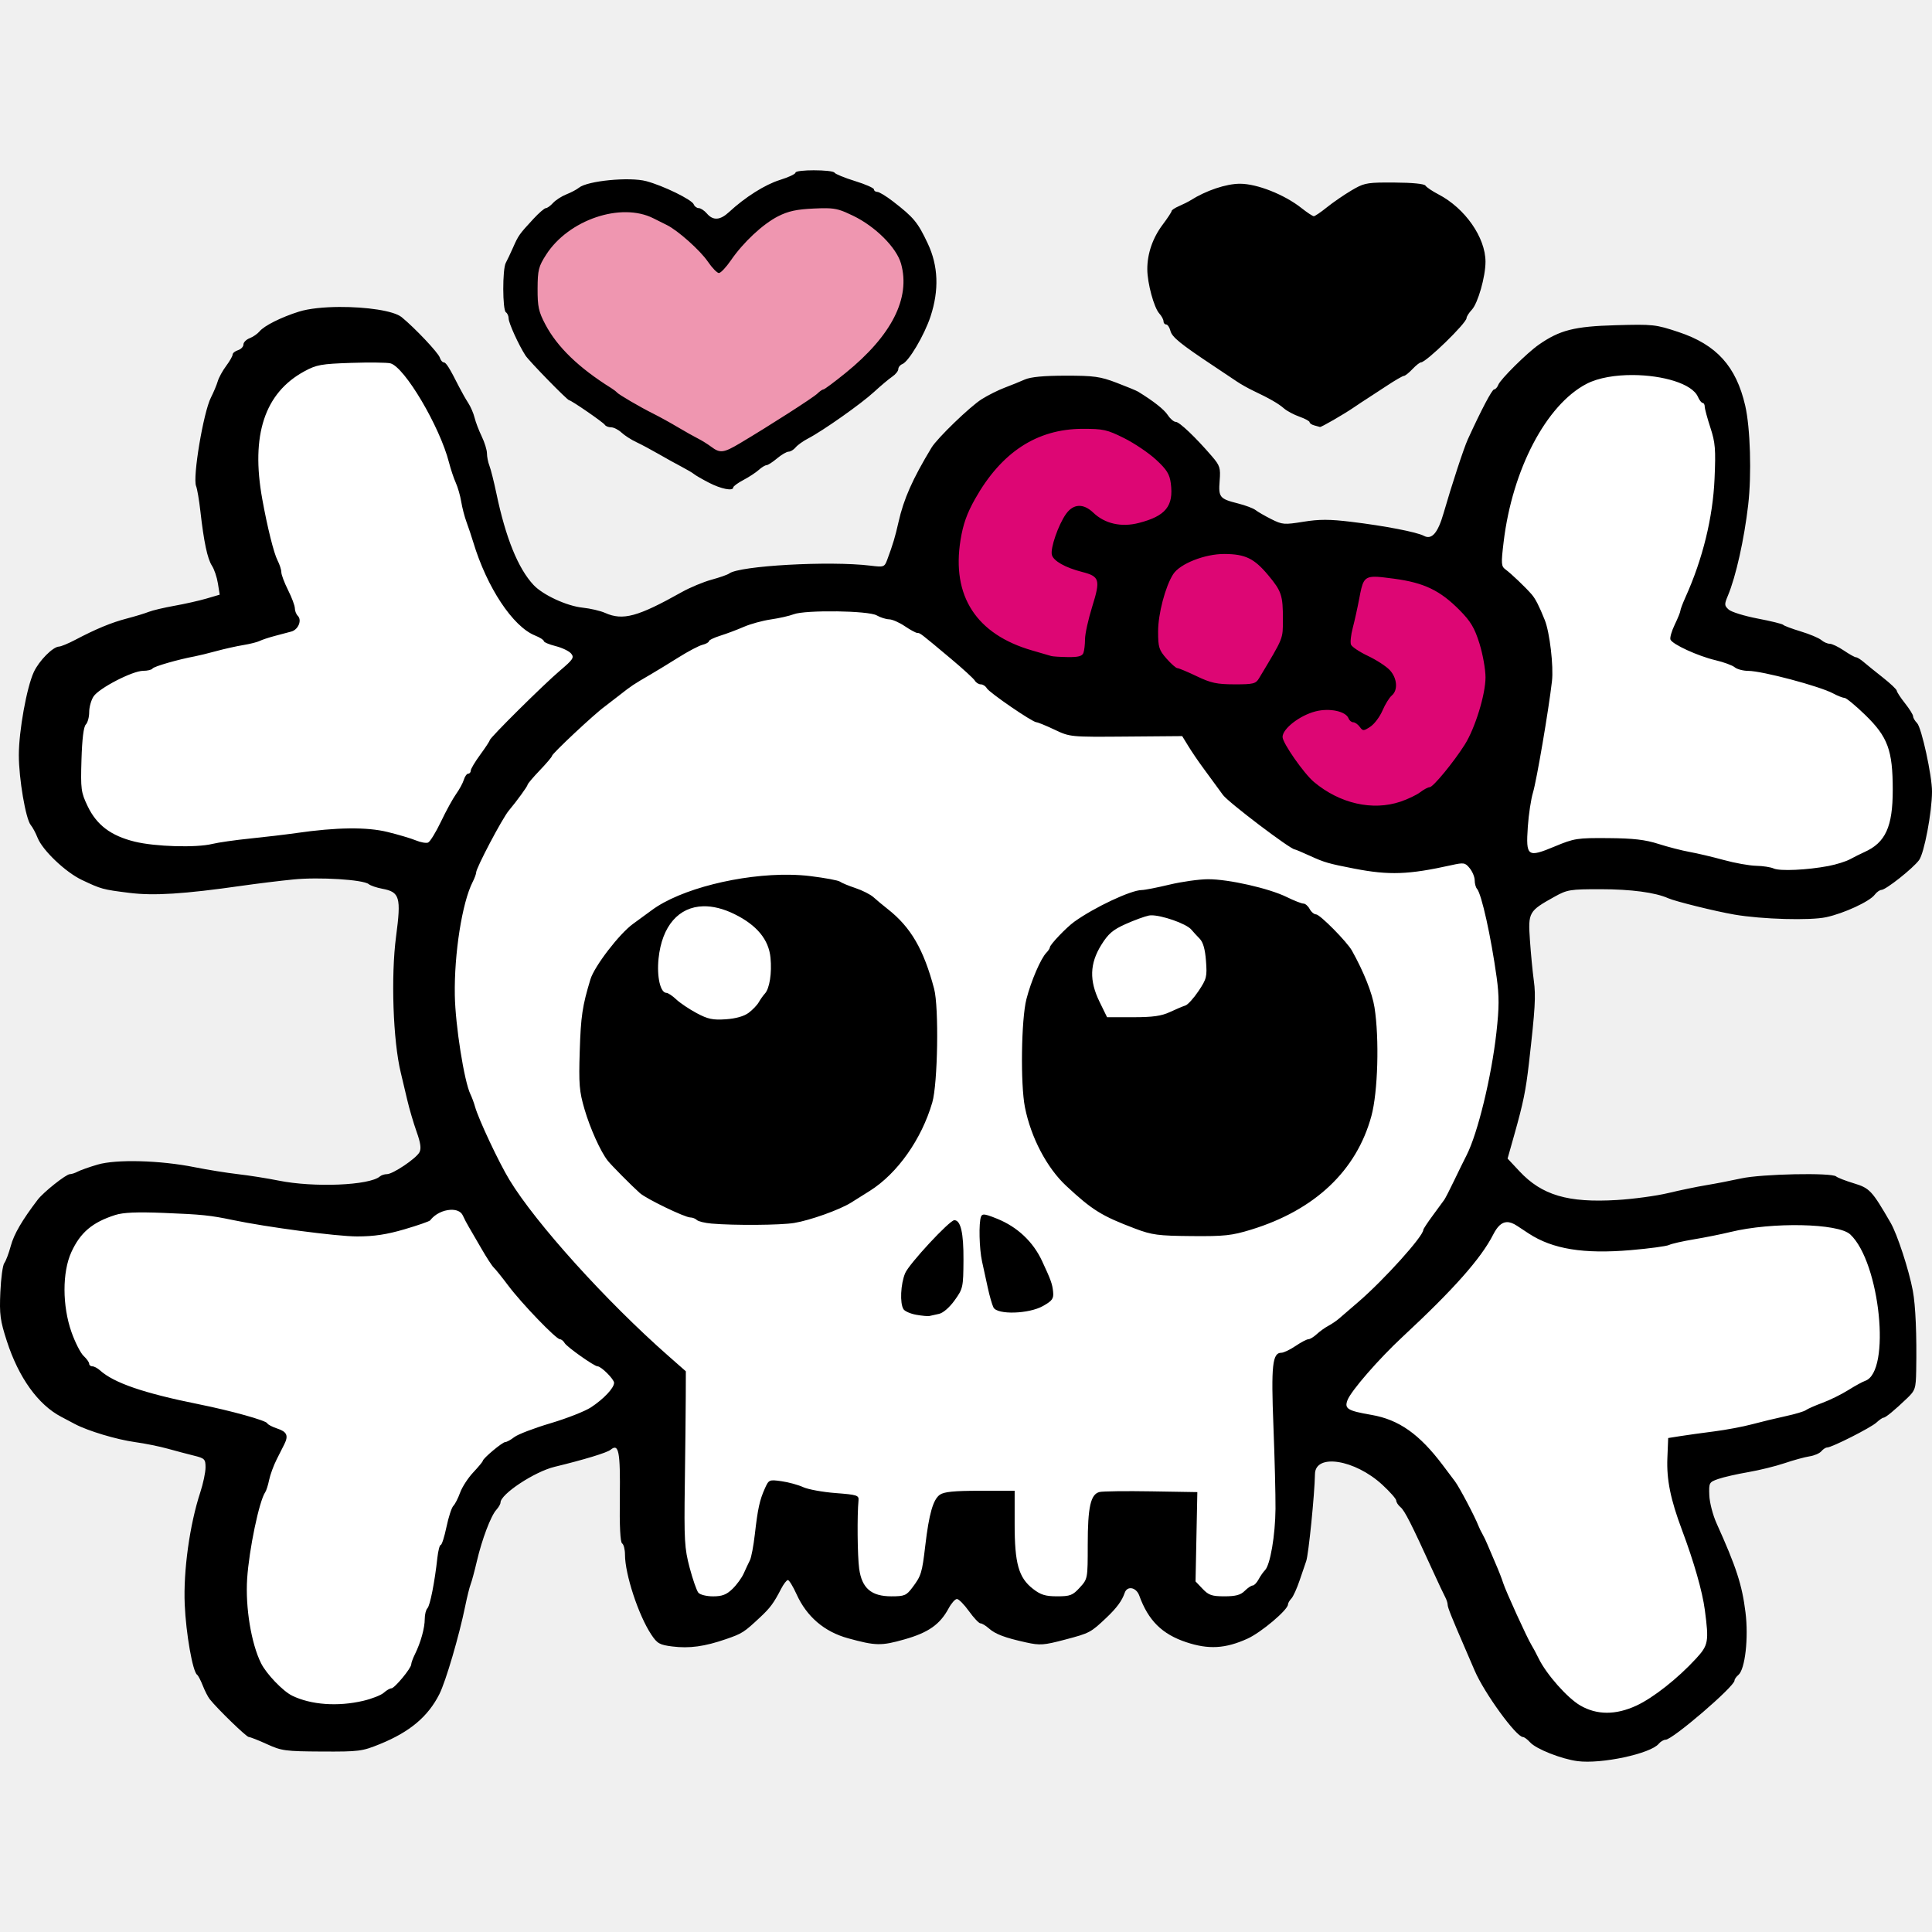
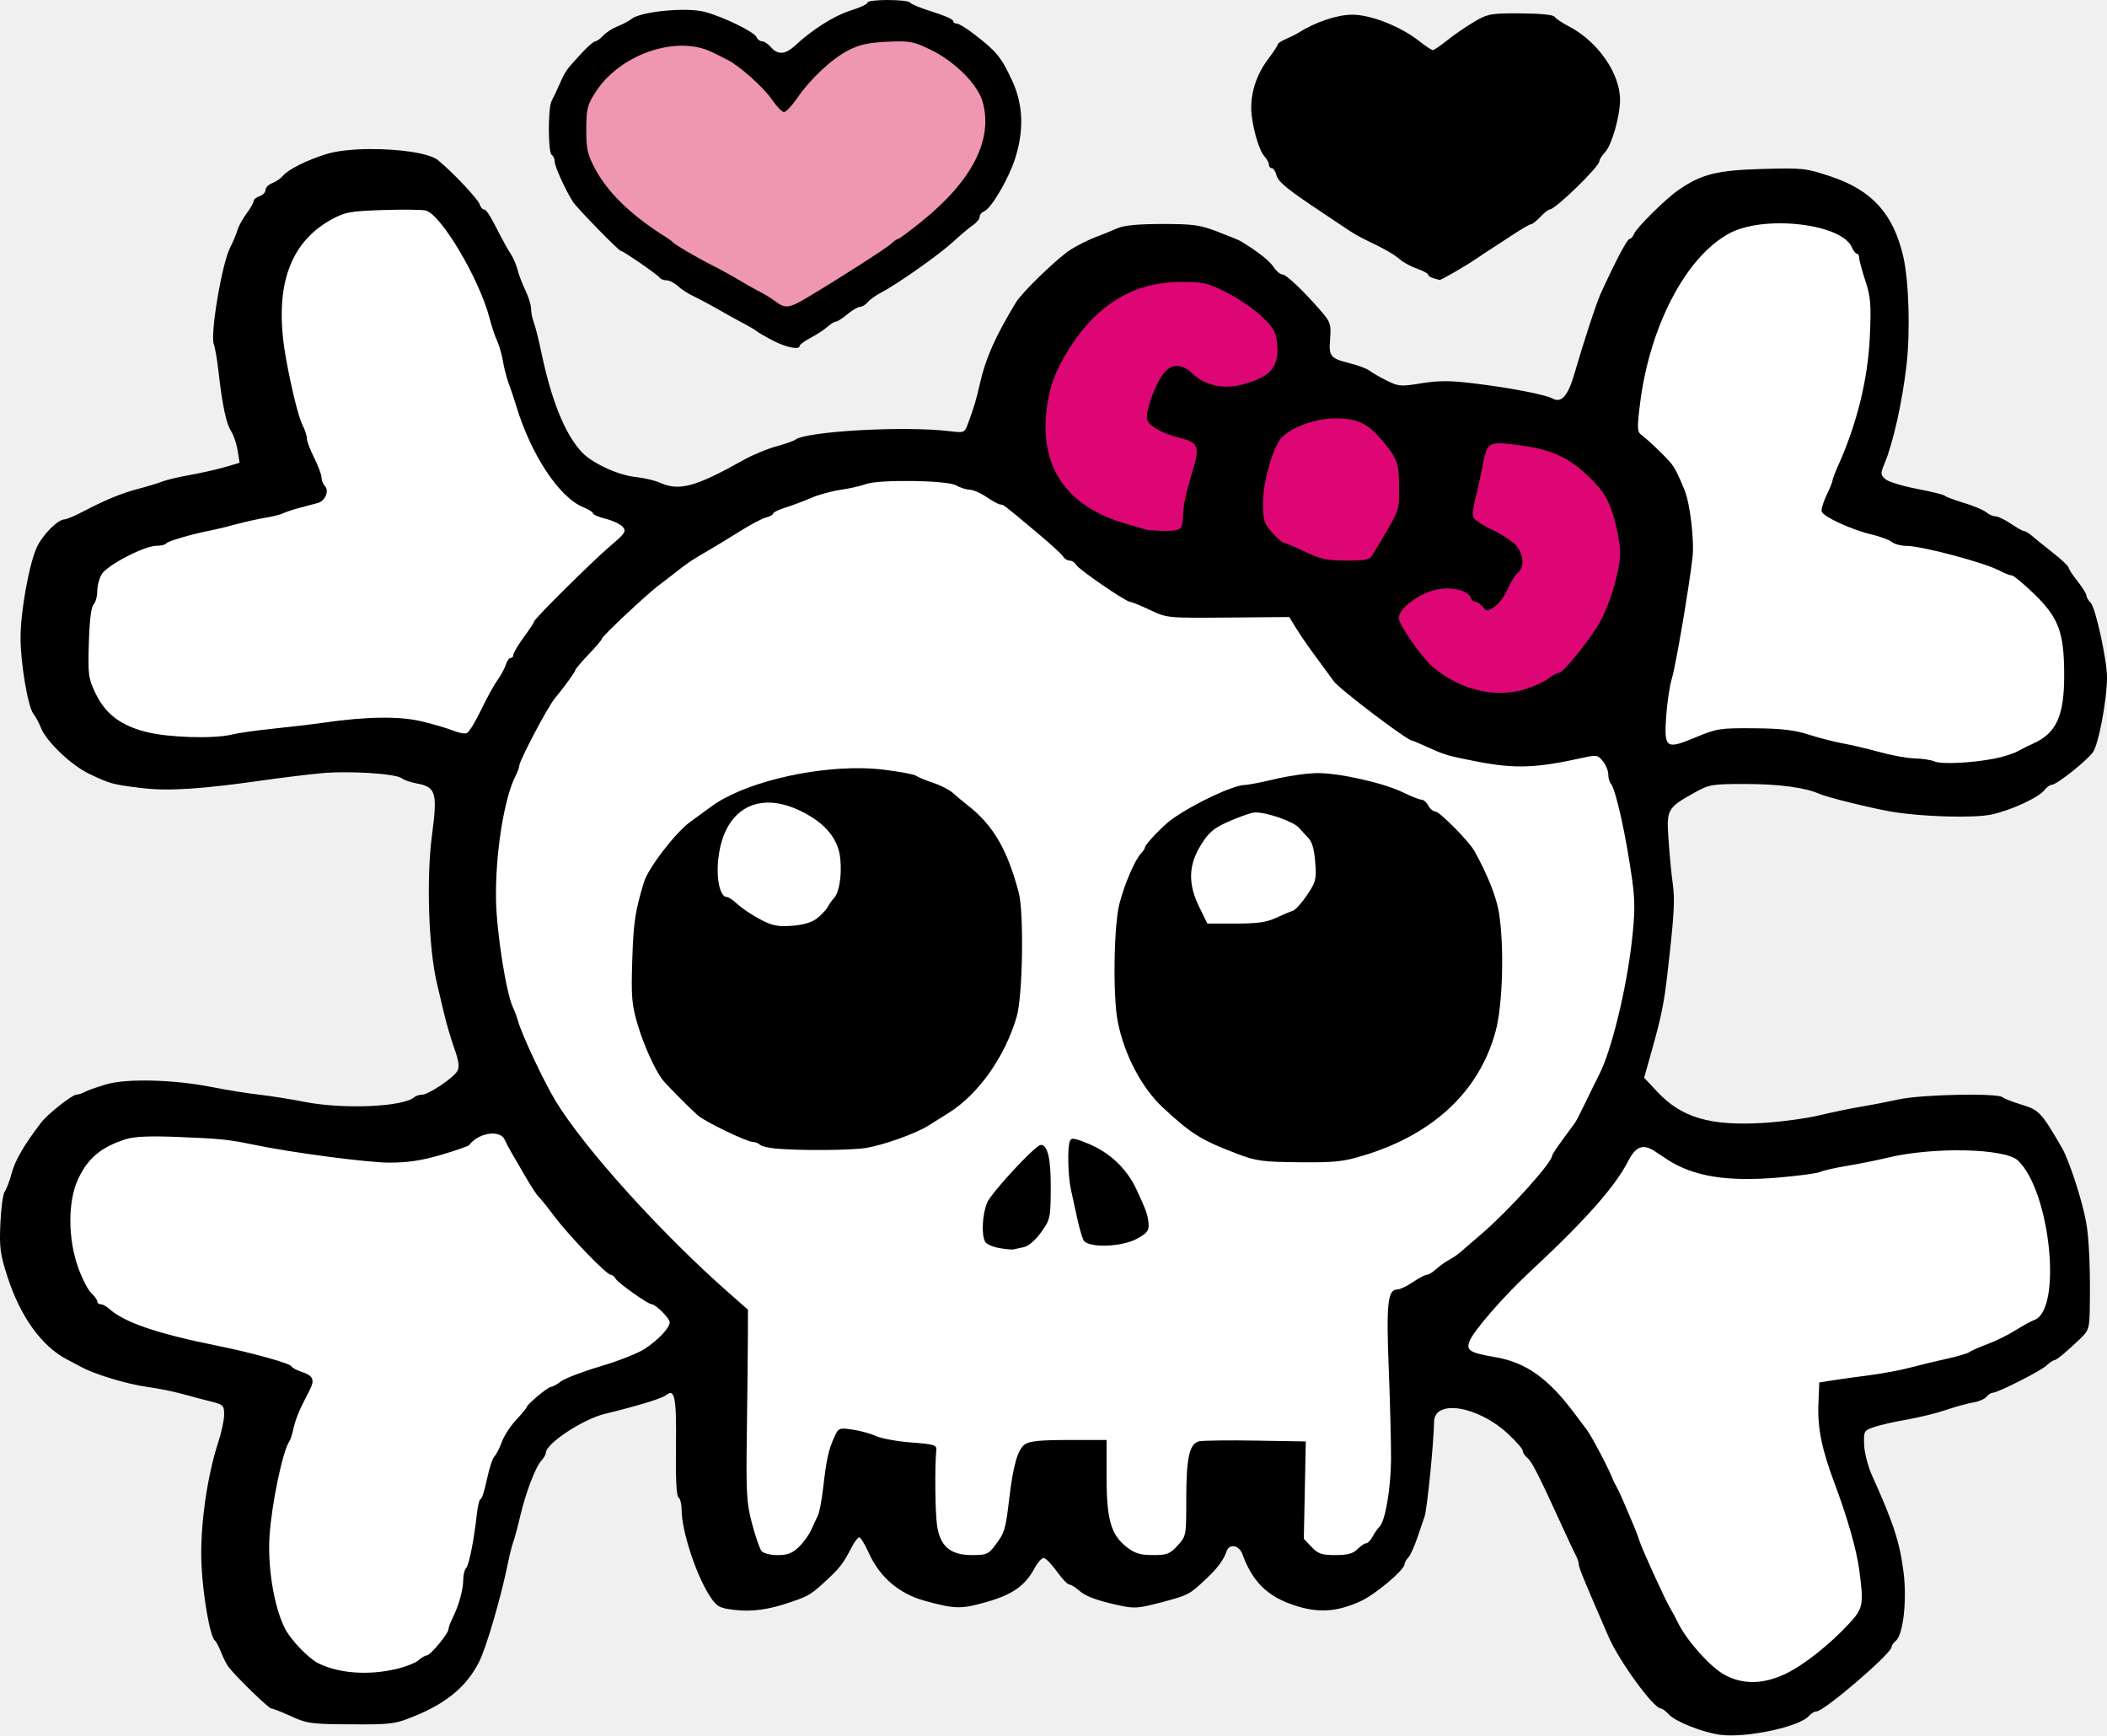
- <svg xmlns="http://www.w3.org/2000/svg" width="45.466mm" height="45.466mm" viewBox="0 0 45.466 45.466" version="1.1" id="svg5509">
+ <svg xmlns="http://www.w3.org/2000/svg" width="45.466mm" height="37.452mm" viewBox="0 0 45.466 37.452" version="1.1" id="svg5509">
  <defs id="defs5503" />
-   <g id="layer1" transform="translate(70.63157,-94.74249)">
-     <g id="g5541" transform="matrix(0.2406929,0,0,0.2406929,-53.63106,102.4542)" style="stroke-width:4.155">
+   <g id="layer1" transform="translate(70.63157,-102.7564)">
+     <g id="g5541" transform="matrix(0.2406929,0,0,0.2406929,-53.63106,106.4612)" style="stroke-width:4.155">
      <path id="path5527" d="m -19.691,-6.248 7.351,-6.826 12.077,3.938 9.714,-4.988 7.877,3.938 1.575,7.351 L 15.491,4.779 0.788,14.494 -18.379,2.416 Z" style="fill:#ef96b0;fill-opacity:1;stroke:none;stroke-width:1.099px;stroke-linecap:butt;stroke-linejoin:miter;stroke-opacity:1" />
      <path id="path5531" d="m -45.684,109.275 c -1.575,0 -21.267,-6.826 -21.529,-7.877 -0.263,-1.05 -0.263,-10.765 1.313,-13.128 1.575,-2.363 9.714,-4.988 9.714,-4.988 l 21.267,2.888 c 0,0 11.815,-2.626 9.977,-4.726 -1.838,-2.1 -5.776,-14.703 -5.514,-15.753 0.263,-1.05 2.363,-12.865 2.363,-12.865 l -17.328,-1.05 -15.753,1.05 c 0,0 -5.514,-6.039 -4.988,-9.189 0.525,-3.151 4.726,-12.603 4.726,-12.603 0,0 14.703,-4.726 15.753,-4.726 1.05,0 -2.888,-18.641 -2.888,-18.641 l 9.189,-7.351 6.826,0.525 7.351,9.977 3.151,12.077 4.988,6.039 9.189,2.626 L 8.927,24.208 73.777,21.32 77.978,7.667 l 8.402,-6.826 9.189,2.626 4.201,7.089 -4.201,18.641 9.714,2.888 7.877,3.413 3.676,11.552 c 0,0 -3.413,6.826 -4.463,7.089 -1.05,0.263 -18.116,-0.525 -19.954,-0.788 -1.838,-0.263 -15.228,2.626 -15.228,2.626 l 0.788,13.653 -3.151,14.44 9.452,4.201 22.579,-3.413 7.614,5.776 0.788,13.653 -14.703,6.301 -6.564,0.525 5.514,14.178 -1.575,6.301 -12.077,6.301 -6.826,-4.988 -10.765,-21.267 -11.29,-1.838 -1.313,13.128 c 0,0 -6.039,3.151 -7.351,3.151 -1.313,0 -7.877,-6.301 -7.877,-6.301 l -5.514,6.826 -8.139,-1.838 -4.201,-4.726 -4.988,6.301 h -5.251 l -5.251,-8.927 -5.251,8.139 c 0,0 -5.776,2.1 -6.039,1.05 -0.263,-1.05 -3.151,-20.217 -3.151,-20.217 l -8.664,3.413 -6.564,1.575 -2.363,9.977 -4.726,14.178 -13.915,0.525 -6.039,-11.29 z" style="fill:#ffffff;stroke:none;stroke-width:1.099px;stroke-linecap:butt;stroke-linejoin:miter;stroke-opacity:1" />
      <path id="path5529" d="M 21.004,24.471 C 21.529,23.421 18.379,15.807 22.054,13.444 25.73,11.081 34.657,7.405 34.657,7.405 l 12.077,5.251 3.413,6.564 9.714,3.938 7.614,-1.05 10.24,6.301 -1.838,17.591 -11.815,3.938 -17.854,-12.603 -14.965,-1.05 -9.714,-7.351 z" style="fill:#dd0674;fill-opacity:1;stroke:none;stroke-width:1.099px;stroke-linecap:butt;stroke-linejoin:miter;stroke-opacity:1" />
      <path id="path5522" d="m 8.982,-15.392 c -0.931,-8.23e-4 -1.839,0.077 -1.839,0.235 0,0.132 -0.685,0.452 -1.521,0.712 -1.448,0.449 -3.403,1.683 -4.976,3.141 -0.871,0.807 -1.554,0.852 -2.163,0.141 -0.249,-0.291 -0.609,-0.529 -0.799,-0.529 -0.19,0 -0.41,-0.166 -0.488,-0.369 -0.175,-0.455 -2.979,-1.825 -4.641,-2.267 -1.636,-0.435 -5.749,-0.036 -6.578,0.639 -0.218,0.178 -0.775,0.472 -1.238,0.655 -0.462,0.183 -1.046,0.56 -1.298,0.838 -0.251,0.278 -0.567,0.505 -0.701,0.505 -0.134,0 -0.682,0.473 -1.216,1.05 -1.384,1.496 -1.466,1.611 -1.985,2.786 -0.257,0.582 -0.581,1.265 -0.719,1.518 -0.335,0.611 -0.324,4.624 0.013,4.832 0.146,0.09 0.266,0.365 0.267,0.611 0.003,0.438 0.979,2.584 1.645,3.613 0.354,0.548 4.091,4.375 4.272,4.375 0.202,0 3.335,2.158 3.485,2.401 0.083,0.135 0.36,0.245 0.615,0.245 0.255,0 0.712,0.231 1.016,0.514 0.304,0.283 0.951,0.7 1.439,0.928 0.488,0.228 1.482,0.759 2.21,1.179 0.728,0.421 1.74,0.981 2.249,1.246 0.509,0.265 1.045,0.582 1.191,0.705 0.146,0.123 0.8,0.501 1.455,0.84 1.193,0.618 2.381,0.851 2.381,0.468 0,-0.112 0.446,-0.44 0.992,-0.728 0.546,-0.288 1.223,-0.731 1.505,-0.986 0.282,-0.255 0.622,-0.463 0.756,-0.463 0.133,0 0.597,-0.298 1.029,-0.661 0.432,-0.364 0.941,-0.661 1.13,-0.661 0.189,0 0.5,-0.188 0.691,-0.419 C 7.353,11.471 7.892,11.084 8.361,10.841 9.814,10.088 13.567,7.442 14.817,6.289 c 0.655,-0.604 1.459,-1.279 1.786,-1.501 0.327,-0.221 0.595,-0.555 0.595,-0.741 0,-0.186 0.177,-0.406 0.394,-0.489 0.625,-0.24 2.157,-2.831 2.76,-4.665 0.845,-2.574 0.755,-4.942 -0.271,-7.12 -0.98,-2.081 -1.364,-2.546 -3.412,-4.128 -0.655,-0.506 -1.339,-0.921 -1.521,-0.922 -0.182,-0.001 -0.331,-0.112 -0.331,-0.245 0,-0.133 -0.832,-0.501 -1.85,-0.815 -1.017,-0.315 -1.917,-0.682 -2,-0.815 -0.098,-0.158 -1.053,-0.237 -1.985,-0.238 z m 55.814,1.198 c -1.873,0.009 -2.187,0.122 -3.28,0.766 -0.728,0.429 -1.811,1.173 -2.408,1.654 -0.597,0.481 -1.176,0.874 -1.285,0.874 -0.11,0 -0.648,-0.356 -1.197,-0.79 -1.674,-1.326 -4.348,-2.385 -6.022,-2.385 -1.345,0 -3.318,0.662 -4.831,1.62 -0.218,0.138 -0.724,0.392 -1.124,0.564 -0.4,0.172 -0.728,0.389 -0.728,0.482 0,0.093 -0.393,0.691 -0.874,1.331 -0.98,1.304 -1.509,2.839 -1.504,4.368 0.004,1.357 0.651,3.743 1.17,4.317 0.228,0.251 0.414,0.596 0.414,0.767 0,0.17 0.117,0.31 0.259,0.31 0.143,0 0.33,0.281 0.417,0.624 0.153,0.609 0.981,1.283 4.219,3.432 0.873,0.58 1.899,1.265 2.279,1.523 0.381,0.258 1.095,0.66 1.587,0.894 1.612,0.765 2.474,1.26 3.012,1.731 0.291,0.255 0.976,0.621 1.521,0.813 0.546,0.192 0.992,0.435 0.992,0.541 0,0.106 0.208,0.247 0.463,0.313 0.255,0.067 0.501,0.135 0.548,0.152 0.114,0.041 2.361,-1.258 3.354,-1.94 0.437,-0.299 0.986,-0.663 1.221,-0.808 0.235,-0.145 1.101,-0.711 1.923,-1.256 0.823,-0.546 1.592,-0.992 1.709,-0.992 0.117,0 0.493,-0.298 0.835,-0.661 0.342,-0.364 0.719,-0.661 0.838,-0.661 0.5,0 4.453,-3.844 4.453,-4.33 0,-0.147 0.232,-0.513 0.516,-0.815 0.595,-0.633 1.336,-3.236 1.336,-4.69 0,-2.374 -2.001,-5.238 -4.606,-6.593 -0.595,-0.309 -1.163,-0.692 -1.262,-0.851 -0.111,-0.177 -1.281,-0.293 -3.043,-0.302 -0.338,-0.002 -0.637,-0.002 -0.905,-10e-4 z m -54.636,2.513 c 1.006,0.014 1.477,0.185 2.616,0.734 2.189,1.056 4.249,3.115 4.69,4.688 0.943,3.369 -0.913,7.029 -5.421,10.683 -1.092,0.885 -2.066,1.609 -2.164,1.609 -0.098,0 -0.367,0.185 -0.598,0.411 C 8.883,6.837 4.564,9.606 1.688,11.315 0.115,12.249 -0.231,12.29 -1.089,11.646 -1.436,11.386 -2.018,11.023 -2.381,10.841 -2.745,10.659 -3.638,10.157 -4.366,9.725 -5.093,9.292 -6.165,8.701 -6.747,8.411 -8.043,7.766 -10.139,6.542 -10.319,6.325 c -0.073,-0.087 -0.323,-0.278 -0.556,-0.424 -3.169,-1.98 -5.276,-4.016 -6.438,-6.221 -0.656,-1.244 -0.764,-1.744 -0.757,-3.491 0.007,-1.825 0.095,-2.174 0.835,-3.327 2.192,-3.416 7.318,-5.154 10.488,-3.557 0.437,0.22 1.032,0.518 1.323,0.661 1.072,0.53 3.25,2.473 3.995,3.565 0.422,0.618 0.911,1.124 1.086,1.124 0.175,3.175e-4 0.699,-0.554 1.166,-1.232 1.225,-1.781 3.135,-3.562 4.628,-4.319 0.988,-0.501 1.816,-0.68 3.48,-0.755 0.499,-0.022 0.894,-0.036 1.229,-0.031 z m -47.573,9.653 c -1.536,0.007 -3.018,0.152 -3.995,0.459 -1.727,0.543 -3.389,1.375 -3.846,1.927 -0.201,0.242 -0.638,0.544 -0.971,0.671 -0.333,0.127 -0.606,0.404 -0.606,0.616 0,0.212 -0.238,0.461 -0.529,0.553 -0.291,0.092 -0.529,0.287 -0.529,0.433 0,0.145 -0.284,0.643 -0.63,1.106 -0.347,0.463 -0.718,1.14 -0.824,1.504 -0.106,0.364 -0.406,1.078 -0.665,1.587 -0.736,1.445 -1.803,7.812 -1.451,8.659 0.107,0.258 0.296,1.362 0.419,2.453 0.341,3.015 0.69,4.659 1.134,5.338 0.221,0.338 0.482,1.112 0.579,1.72 l 0.176,1.105 -1.287,0.378 c -0.708,0.208 -2.121,0.527 -3.14,0.708 -1.019,0.182 -2.15,0.449 -2.514,0.595 -0.364,0.146 -1.316,0.436 -2.117,0.645 -1.53,0.399 -3.02,1.015 -5.066,2.091 -0.676,0.356 -1.391,0.652 -1.587,0.658 -0.601,0.018 -1.953,1.385 -2.464,2.491 -0.696,1.505 -1.464,5.761 -1.464,8.118 -0.001,2.303 0.672,6.251 1.167,6.842 0.183,0.218 0.483,0.779 0.668,1.247 0.485,1.225 2.728,3.36 4.328,4.118 1.907,0.903 2.019,0.934 4.62,1.262 2.409,0.304 5.356,0.118 11.043,-0.695 1.455,-0.208 3.717,-0.485 5.027,-0.615 2.521,-0.251 6.822,0.017 7.356,0.458 0.175,0.144 0.77,0.347 1.324,0.451 1.713,0.32 1.859,0.823 1.352,4.652 -0.517,3.908 -0.299,10.217 0.459,13.33 0.142,0.582 0.424,1.773 0.627,2.646 0.203,0.873 0.615,2.276 0.915,3.117 0.397,1.113 0.473,1.663 0.282,2.022 -0.328,0.612 -2.596,2.138 -3.179,2.138 -0.237,0 -0.544,0.099 -0.682,0.22 -1.009,0.883 -6.449,1.108 -9.909,0.41 -1.091,-0.22 -2.877,-0.503 -3.969,-0.628 -1.091,-0.126 -2.996,-0.432 -4.233,-0.68 -3.374,-0.678 -7.672,-0.793 -9.496,-0.256 -0.816,0.24 -1.691,0.549 -1.944,0.686 -0.253,0.137 -0.597,0.249 -0.766,0.249 -0.367,0 -2.578,1.754 -3.14,2.491 -1.531,2.008 -2.327,3.375 -2.636,4.521 -0.196,0.728 -0.482,1.484 -0.635,1.681 -0.153,0.197 -0.327,1.476 -0.387,2.843 -0.096,2.186 -0.019,2.764 0.641,4.801 1.155,3.565 3.057,6.21 5.314,7.388 0.326,0.17 0.925,0.487 1.331,0.704 1.259,0.672 4.097,1.524 5.897,1.77 0.946,0.13 2.375,0.418 3.175,0.641 0.8,0.223 1.961,0.53 2.58,0.683 1.039,0.257 1.124,0.344 1.124,1.15 0,0.48 -0.231,1.576 -0.514,2.438 -1.036,3.154 -1.662,7.669 -1.521,10.957 0.122,2.852 0.777,6.572 1.211,6.876 0.106,0.074 0.356,0.552 0.555,1.061 0.199,0.509 0.504,1.105 0.677,1.323 0.759,0.959 3.591,3.704 3.821,3.704 0.139,0 0.942,0.315 1.783,0.7 1.421,0.65 1.8,0.701 5.365,0.719 3.629,0.018 3.936,-0.021 5.683,-0.733 2.919,-1.189 4.694,-2.682 5.803,-4.88 0.627,-1.242 1.937,-5.708 2.534,-8.639 0.178,-0.873 0.415,-1.826 0.528,-2.117 0.113,-0.291 0.385,-1.303 0.606,-2.249 0.5,-2.142 1.365,-4.423 1.902,-5.016 0.224,-0.248 0.407,-0.566 0.407,-0.708 0,-0.825 3.32,-3.019 5.292,-3.496 2.889,-0.7 5.127,-1.381 5.471,-1.667 0.799,-0.663 0.959,0.159 0.903,4.63 -0.036,2.838 0.043,4.414 0.225,4.527 0.154,0.095 0.28,0.59 0.28,1.099 0,1.915 1.315,5.916 2.565,7.805 0.586,0.885 0.815,1.015 2.065,1.172 1.671,0.209 3.15,0.006 5.252,-0.72 1.587,-0.548 1.754,-0.656 3.347,-2.148 0.979,-0.917 1.317,-1.376 2.035,-2.766 0.244,-0.473 0.543,-0.86 0.664,-0.86 0.12,0 0.502,0.625 0.848,1.389 0.994,2.193 2.713,3.665 5.028,4.302 2.706,0.745 3.251,0.756 5.535,0.106 2.332,-0.663 3.455,-1.454 4.303,-3.028 0.272,-0.504 0.638,-0.917 0.814,-0.917 0.176,0 0.705,0.536 1.175,1.191 0.47,0.655 0.976,1.191 1.124,1.191 0.148,0 0.515,0.219 0.815,0.486 0.64,0.57 1.565,0.919 3.646,1.378 1.371,0.302 1.729,0.275 3.836,-0.281 2.395,-0.633 2.485,-0.681 4.044,-2.16 0.983,-0.933 1.505,-1.645 1.759,-2.4 0.244,-0.728 1.128,-0.564 1.428,0.265 0.882,2.435 2.226,3.768 4.593,4.555 2.185,0.727 3.817,0.634 5.978,-0.342 1.344,-0.607 3.969,-2.824 3.969,-3.352 0,-0.125 0.149,-0.385 0.331,-0.577 0.182,-0.192 0.55,-1.005 0.818,-1.805 0.268,-0.8 0.552,-1.634 0.632,-1.852 0.229,-0.626 0.823,-6.525 0.857,-8.514 0.035,-2.038 3.895,-1.426 6.582,1.044 0.75,0.69 1.364,1.388 1.364,1.551 0,0.164 0.189,0.454 0.42,0.646 0.404,0.335 1.061,1.63 3.145,6.199 0.531,1.164 1.077,2.323 1.214,2.576 0.137,0.253 0.248,0.595 0.248,0.761 0,0.264 0.364,1.175 1.735,4.337 0.189,0.437 0.596,1.38 0.903,2.097 0.945,2.206 4.069,6.502 4.726,6.502 0.125,0 0.441,0.235 0.701,0.523 0.59,0.652 3.053,1.627 4.635,1.834 2.321,0.304 7.131,-0.724 7.939,-1.697 0.181,-0.218 0.481,-0.396 0.667,-0.396 0.68,0 6.741,-5.205 6.741,-5.788 0,-0.128 0.169,-0.373 0.376,-0.544 0.66,-0.548 1.009,-3.613 0.697,-6.124 -0.334,-2.691 -0.896,-4.419 -2.832,-8.712 -0.361,-0.801 -0.679,-2.03 -0.705,-2.731 -0.047,-1.233 -0.019,-1.284 0.877,-1.597 0.509,-0.178 1.819,-0.477 2.91,-0.664 1.091,-0.187 2.699,-0.583 3.572,-0.879 0.873,-0.296 1.97,-0.597 2.438,-0.668 0.468,-0.071 0.989,-0.295 1.157,-0.498 0.168,-0.203 0.426,-0.369 0.572,-0.369 0.45,0 4.269,-1.933 4.813,-2.436 0.282,-0.261 0.591,-0.474 0.687,-0.474 0.202,0 1.081,-0.723 2.306,-1.897 0.803,-0.769 0.862,-0.948 0.895,-2.705 0.064,-3.495 -0.059,-6.372 -0.333,-7.834 -0.378,-2.015 -1.518,-5.502 -2.162,-6.615 -1.829,-3.159 -2.048,-3.395 -3.594,-3.865 -0.817,-0.248 -1.599,-0.552 -1.737,-0.674 -0.437,-0.387 -7.272,-0.247 -9.274,0.191 -1.019,0.223 -2.566,0.522 -3.44,0.665 -0.873,0.143 -2.54,0.489 -3.704,0.768 -1.164,0.279 -3.426,0.586 -5.027,0.681 -4.779,0.285 -7.326,-0.468 -9.521,-2.815 l -1.158,-1.238 0.661,-2.347 c 0.876,-3.109 1.118,-4.294 1.426,-6.976 0.61,-5.322 0.684,-6.57 0.478,-8.07 -0.12,-0.873 -0.291,-2.659 -0.381,-3.968 -0.187,-2.722 -0.123,-2.834 2.408,-4.241 1.243,-0.691 1.517,-0.735 4.516,-0.733 2.97,0.002 5.333,0.318 6.597,0.882 0.702,0.313 4.654,1.289 6.482,1.601 2.701,0.461 7.387,0.593 8.962,0.253 1.747,-0.377 4.247,-1.534 4.743,-2.195 0.191,-0.255 0.49,-0.468 0.664,-0.474 0.442,-0.015 3.072,-2.099 3.675,-2.912 0.503,-0.678 1.256,-4.66 1.266,-6.693 0.007,-1.539 -1.023,-6.267 -1.461,-6.705 -0.212,-0.212 -0.386,-0.509 -0.386,-0.659 0,-0.151 -0.357,-0.725 -0.794,-1.276 -0.437,-0.551 -0.798,-1.104 -0.804,-1.229 -0.006,-0.125 -0.616,-0.703 -1.355,-1.285 -0.739,-0.582 -1.586,-1.267 -1.882,-1.521 -0.296,-0.255 -0.633,-0.463 -0.75,-0.463 -0.117,0 -0.651,-0.298 -1.187,-0.661 -0.536,-0.364 -1.157,-0.661 -1.38,-0.661 -0.223,0 -0.593,-0.163 -0.823,-0.362 -0.23,-0.199 -1.132,-0.578 -2.006,-0.843 -0.873,-0.265 -1.647,-0.555 -1.72,-0.645 -0.073,-0.09 -1.196,-0.367 -2.497,-0.615 -1.3,-0.249 -2.576,-0.643 -2.834,-0.877 -0.432,-0.391 -0.438,-0.502 -0.07,-1.382 0.774,-1.852 1.587,-5.493 1.975,-8.845 0.346,-2.985 0.21,-7.543 -0.29,-9.713 -0.886,-3.842 -2.801,-5.959 -6.507,-7.192 -2.253,-0.749 -2.494,-0.775 -6.181,-0.671 -4.026,0.114 -5.445,0.475 -7.504,1.911 -1.128,0.786 -3.739,3.371 -3.943,3.902 -0.098,0.255 -0.284,0.463 -0.414,0.463 -0.203,0 -1.251,1.989 -2.579,4.895 -0.386,0.843 -1.574,4.469 -2.363,7.206 -0.559,1.941 -1.156,2.629 -1.924,2.217 -0.692,-0.371 -3.823,-0.975 -7.112,-1.373 -2.113,-0.256 -3.115,-0.257 -4.676,-0.005 -1.863,0.301 -2.058,0.285 -3.132,-0.255 -0.63,-0.317 -1.324,-0.717 -1.542,-0.889 -0.218,-0.172 -0.988,-0.462 -1.709,-0.644 -1.805,-0.455 -1.924,-0.602 -1.799,-2.217 0.098,-1.271 0.031,-1.483 -0.772,-2.416 -1.581,-1.838 -3.163,-3.343 -3.516,-3.343 -0.19,0 -0.541,-0.298 -0.78,-0.662 C 43.185,7.994 42.173,7.194 40.64,6.252 40.48,6.153 39.532,5.761 38.533,5.381 36.941,4.774 36.328,4.689 33.564,4.691 c -2.147,0.002 -3.425,0.122 -4.005,0.379 -0.469,0.207 -1.361,0.568 -1.982,0.803 -0.621,0.234 -1.624,0.738 -2.229,1.119 -1.145,0.723 -4.343,3.811 -4.899,4.73 -1.858,3.071 -2.726,5.03 -3.234,7.295 -0.319,1.421 -0.545,2.174 -1.095,3.653 -0.275,0.739 -0.325,0.757 -1.654,0.595 -3.985,-0.485 -12.825,0.009 -13.806,0.77 -0.146,0.113 -0.919,0.384 -1.72,0.603 -0.8,0.218 -2.11,0.764 -2.91,1.213 -4.313,2.419 -5.76,2.811 -7.5,2.035 -0.459,-0.205 -1.45,-0.436 -2.202,-0.514 -1.548,-0.161 -3.887,-1.244 -4.797,-2.221 -1.51,-1.621 -2.715,-4.59 -3.625,-8.931 -0.244,-1.164 -0.552,-2.39 -0.685,-2.724 -0.133,-0.334 -0.241,-0.878 -0.241,-1.207 0,-0.33 -0.231,-1.076 -0.512,-1.659 -0.282,-0.583 -0.596,-1.409 -0.7,-1.836 -0.103,-0.427 -0.383,-1.073 -0.621,-1.437 -0.238,-0.364 -0.643,-1.078 -0.901,-1.587 -0.934,-1.85 -1.268,-2.381 -1.496,-2.381 -0.128,0 -0.299,-0.21 -0.381,-0.468 -0.15,-0.473 -2.423,-2.881 -3.726,-3.948 -0.784,-0.641 -3.497,-1.012 -6.057,-1 z m 3.572,5.437 c 0.697,0.008 1.211,0.033 1.375,0.074 1.387,0.348 4.837,6.182 5.734,9.694 0.167,0.655 0.466,1.548 0.664,1.984 0.198,0.437 0.437,1.27 0.531,1.852 0.095,0.582 0.327,1.475 0.516,1.984 0.189,0.509 0.488,1.402 0.664,1.984 1.332,4.414 3.868,8.243 6.034,9.112 0.473,0.19 0.86,0.435 0.86,0.546 0,0.111 0.519,0.332 1.154,0.492 0.635,0.16 1.317,0.487 1.517,0.728 0.321,0.387 0.197,0.579 -1.078,1.659 -1.605,1.36 -6.884,6.591 -6.884,6.823 0,0.081 -0.417,0.716 -0.926,1.41 -0.509,0.694 -0.926,1.395 -0.926,1.557 0,0.162 -0.111,0.295 -0.247,0.295 -0.136,0 -0.328,0.268 -0.428,0.595 -0.099,0.327 -0.438,0.953 -0.752,1.389 -0.315,0.437 -0.983,1.655 -1.485,2.707 -0.502,1.052 -1.071,1.974 -1.264,2.048 -0.193,0.074 -0.732,-0.023 -1.196,-0.217 -0.465,-0.193 -1.712,-0.563 -2.771,-0.822 -2.034,-0.497 -4.966,-0.462 -8.922,0.107 -1.019,0.146 -3.043,0.387 -4.498,0.534 -1.455,0.148 -3.122,0.386 -3.704,0.529 -1.581,0.388 -5.583,0.27 -7.59,-0.224 -2.324,-0.572 -3.716,-1.621 -4.6,-3.468 -0.65,-1.358 -0.688,-1.651 -0.602,-4.551 0.06,-2.015 0.208,-3.215 0.423,-3.43 0.182,-0.182 0.331,-0.728 0.331,-1.213 0,-0.485 0.191,-1.175 0.425,-1.531 0.533,-0.813 3.812,-2.508 4.852,-2.508 0.428,0 0.84,-0.1 0.915,-0.223 0.125,-0.203 2.511,-0.891 4.127,-1.19 0.364,-0.067 1.316,-0.301 2.117,-0.518 0.8,-0.218 1.987,-0.482 2.636,-0.588 0.649,-0.106 1.364,-0.285 1.587,-0.398 0.224,-0.113 0.883,-0.333 1.465,-0.487 0.582,-0.155 1.32,-0.351 1.64,-0.436 0.675,-0.18 1.059,-1.106 0.635,-1.531 -0.16,-0.16 -0.291,-0.495 -0.291,-0.745 0,-0.25 -0.298,-1.047 -0.661,-1.771 -0.364,-0.724 -0.661,-1.514 -0.661,-1.755 0,-0.241 -0.168,-0.763 -0.374,-1.161 -0.361,-0.697 -0.994,-3.241 -1.492,-5.997 -1.13,-6.245 0.231,-10.373 4.116,-12.482 1.189,-0.645 1.653,-0.729 4.57,-0.826 0.893,-0.03 1.771,-0.04 2.468,-0.032 z M 89.058,4.629 c 2.851,0.022 5.747,0.824 6.321,2.132 0.144,0.327 0.352,0.595 0.463,0.595 0.111,0 0.202,0.163 0.202,0.362 0,0.199 0.249,1.122 0.552,2.051 0.482,1.474 0.534,2.108 0.408,4.996 -0.166,3.806 -1.157,7.847 -2.836,11.572 -0.278,0.617 -0.506,1.22 -0.506,1.339 0,0.12 -0.247,0.728 -0.548,1.351 -0.301,0.623 -0.491,1.281 -0.422,1.462 0.179,0.466 2.692,1.62 4.409,2.023 0.8,0.188 1.644,0.498 1.873,0.689 0.23,0.191 0.825,0.35 1.323,0.352 1.378,0.006 6.99,1.499 8.313,2.211 0.437,0.235 0.932,0.428 1.1,0.429 0.168,8.97e-4 1.073,0.746 2.011,1.655 2.226,2.158 2.706,3.462 2.706,7.342 1.9e-4,3.606 -0.707,5.157 -2.773,6.081 -0.364,0.163 -0.991,0.476 -1.394,0.696 -0.403,0.22 -1.355,0.519 -2.117,0.664 -2.068,0.395 -4.754,0.518 -5.353,0.245 -0.291,-0.133 -1.065,-0.252 -1.72,-0.265 -0.655,-0.013 -2.084,-0.269 -3.175,-0.569 -1.091,-0.3 -2.589,-0.653 -3.328,-0.785 -0.739,-0.132 -2.108,-0.485 -3.043,-0.783 -1.3,-0.416 -2.453,-0.549 -4.912,-0.569 -3.044,-0.024 -3.321,0.019 -5.246,0.821 -2.656,1.106 -2.816,0.988 -2.62,-1.922 0.08,-1.187 0.308,-2.695 0.505,-3.35 0.358,-1.19 1.53,-8.058 1.857,-10.893 0.169,-1.463 -0.219,-4.771 -0.702,-5.974 -0.559,-1.394 -0.909,-2.079 -1.289,-2.519 C 78.519,25.378 77.124,24.047 76.578,23.647 76.141,23.328 76.124,23.099 76.382,20.95 77.231,13.866 80.543,7.547 84.485,5.492 85.652,4.884 87.347,4.616 89.058,4.629 Z m -53.869,5.262 c 2.044,-0.009 2.416,0.074 4.08,0.903 1.007,0.502 2.415,1.451 3.128,2.11 1.05,0.97 1.325,1.409 1.443,2.307 0.293,2.229 -0.493,3.204 -3.133,3.882 -1.707,0.439 -3.314,0.075 -4.444,-1.007 -0.969,-0.928 -1.949,-0.883 -2.665,0.122 -0.754,1.058 -1.552,3.367 -1.385,4.005 0.156,0.595 1.306,1.244 2.955,1.667 1.717,0.44 1.81,0.758 0.99,3.388 -0.387,1.241 -0.704,2.676 -0.704,3.189 0,0.512 -0.072,1.12 -0.161,1.35 -0.119,0.311 -0.511,0.413 -1.521,0.398 -0.748,-0.011 -1.48,-0.058 -1.625,-0.104 -0.146,-0.045 -0.979,-0.288 -1.852,-0.54 -5.471,-1.574 -7.903,-5.323 -7.012,-10.809 0.251,-1.546 0.623,-2.593 1.427,-4.02 2.569,-4.559 6.038,-6.825 10.48,-6.844 z m 13.887,12.232 c 2.052,0.012 2.921,0.434 4.301,2.09 1.293,1.551 1.43,1.969 1.423,4.318 -0.006,1.949 0.1,1.689 -2.332,5.747 -0.321,0.536 -0.561,0.595 -2.401,0.592 -1.72,-0.003 -2.306,-0.129 -3.694,-0.794 -0.907,-0.435 -1.758,-0.79 -1.891,-0.79 -0.132,0 -0.61,-0.421 -1.062,-0.935 -0.738,-0.841 -0.821,-1.109 -0.821,-2.654 0,-1.715 0.71,-4.407 1.476,-5.598 0.658,-1.022 3.099,-1.986 5.002,-1.975 z m 14.595,2.228 c 0.451,-0.015 1.083,0.067 1.997,0.19 2.944,0.396 4.504,1.146 6.421,3.087 1.078,1.092 1.452,1.722 1.93,3.25 0.326,1.043 0.592,2.531 0.592,3.308 0,1.667 -1.022,4.983 -2.026,6.573 -1.081,1.713 -3.098,4.164 -3.429,4.166 -0.162,0.001 -0.579,0.222 -0.926,0.49 -0.347,0.268 -1.218,0.685 -1.935,0.926 -2.729,0.918 -5.934,0.189 -8.455,-1.922 -0.986,-0.826 -3.073,-3.816 -3.073,-4.403 0,-0.809 1.691,-2.117 3.241,-2.507 1.364,-0.343 2.945,-0.006 3.21,0.685 0.081,0.211 0.287,0.384 0.457,0.384 0.17,0 0.457,0.201 0.638,0.448 0.308,0.421 0.372,0.42 1.038,-0.017 0.391,-0.256 0.925,-0.965 1.186,-1.576 0.262,-0.611 0.671,-1.273 0.909,-1.471 0.624,-0.518 0.533,-1.698 -0.193,-2.48 -0.344,-0.372 -1.306,-0.997 -2.136,-1.39 -0.83,-0.393 -1.577,-0.892 -1.661,-1.109 -0.083,-0.217 -0.006,-0.949 0.173,-1.625 0.179,-0.677 0.465,-1.969 0.636,-2.873 0.301,-1.591 0.414,-2.098 1.405,-2.132 z m -52.53,3.381 c 1.786,0.024 3.533,0.161 3.94,0.393 0.364,0.208 0.912,0.382 1.22,0.388 0.307,0.005 0.997,0.307 1.533,0.671 0.536,0.364 1.087,0.661 1.224,0.661 0.275,0 0.268,-0.005 3.299,2.534 1.164,0.975 2.212,1.935 2.328,2.133 0.116,0.198 0.379,0.36 0.582,0.36 0.204,0 0.466,0.171 0.583,0.381 0.236,0.422 4.47,3.323 4.849,3.323 0.132,0 0.928,0.325 1.769,0.723 1.525,0.722 1.545,0.723 7.008,0.678 l 5.479,-0.045 0.598,0.976 c 0.329,0.537 0.959,1.466 1.4,2.064 0.441,0.599 1.041,1.417 1.332,1.819 0.291,0.402 0.589,0.808 0.661,0.904 0.567,0.747 6.597,5.316 7.016,5.316 0.062,0 0.742,0.287 1.51,0.638 1.392,0.636 1.802,0.754 4.307,1.239 3.417,0.661 5.299,0.594 9.505,-0.34 1.213,-0.269 1.337,-0.248 1.786,0.307 0.265,0.328 0.483,0.857 0.483,1.175 0,0.319 0.101,0.693 0.225,0.831 0.442,0.493 1.367,4.66 1.921,8.653 0.256,1.848 0.251,2.939 -0.023,5.4 -0.484,4.339 -1.826,9.861 -2.916,11.996 -0.26,0.509 -0.813,1.635 -1.229,2.502 -0.416,0.867 -0.844,1.7 -0.951,1.852 -0.107,0.152 -0.613,0.843 -1.124,1.535 -0.511,0.692 -0.929,1.326 -0.929,1.409 0,0.625 -3.838,4.884 -6.353,7.049 -0.799,0.688 -1.652,1.423 -1.896,1.634 -0.244,0.211 -0.712,0.527 -1.041,0.703 -0.329,0.176 -0.837,0.542 -1.129,0.813 -0.291,0.271 -0.658,0.494 -0.815,0.494 -0.157,0 -0.723,0.298 -1.259,0.661 -0.535,0.364 -1.162,0.661 -1.391,0.661 -0.867,0 -1.002,1.249 -0.77,7.144 0.123,3.129 0.215,6.778 0.204,8.11 -0.021,2.598 -0.517,5.496 -1.028,6.007 -0.173,0.173 -0.457,0.58 -0.63,0.904 -0.174,0.324 -0.43,0.59 -0.57,0.59 -0.14,0 -0.493,0.238 -0.784,0.529 -0.4,0.4 -0.882,0.529 -1.974,0.529 -1.231,0 -1.546,-0.107 -2.138,-0.728 l -0.694,-0.728 0.088,-4.366 0.088,-4.366 -4.498,-0.075 c -2.474,-0.042 -4.754,-0.012 -5.067,0.065 -0.87,0.214 -1.151,1.47 -1.151,5.151 0,3.329 -0.003,3.345 -0.779,4.194 -0.693,0.759 -0.936,0.853 -2.207,0.853 -1.153,0 -1.608,-0.14 -2.366,-0.728 -1.404,-1.089 -1.796,-2.475 -1.794,-6.35 l 0.001,-3.241 h -3.381 c -2.533,0 -3.519,0.097 -3.931,0.386 -0.659,0.462 -1.06,1.858 -1.426,4.969 -0.316,2.687 -0.398,2.956 -1.262,4.105 -0.587,0.781 -0.775,0.86 -2.049,0.86 -1.969,0 -2.891,-0.791 -3.154,-2.706 -0.169,-1.232 -0.206,-5.229 -0.063,-6.686 0.047,-0.481 -0.157,-0.545 -2.239,-0.704 -1.26,-0.096 -2.689,-0.357 -3.175,-0.58 -0.486,-0.223 -1.439,-0.484 -2.116,-0.579 -1.204,-0.169 -1.241,-0.154 -1.629,0.713 -0.511,1.14 -0.692,1.972 -0.979,4.488 -0.129,1.128 -0.346,2.267 -0.482,2.532 -0.136,0.265 -0.405,0.838 -0.598,1.275 -0.193,0.437 -0.691,1.121 -1.106,1.521 -0.586,0.565 -1.01,0.728 -1.897,0.728 -0.639,0 -1.273,-0.158 -1.44,-0.359 -0.164,-0.198 -0.548,-1.299 -0.852,-2.447 -0.5,-1.886 -0.546,-2.676 -0.47,-8.174 0.046,-3.347 0.088,-7.196 0.092,-8.555 l 0.008,-2.469 -1.706,-1.5 C -11.352,95.196 -18.253,87.552 -20.82,83.322 c -1.049,-1.729 -3.031,-5.945 -3.371,-7.173 -0.101,-0.364 -0.3,-0.9 -0.441,-1.192 -0.616,-1.266 -1.48,-6.739 -1.531,-9.688 -0.07,-4.076 0.716,-9.063 1.746,-11.081 0.186,-0.364 0.339,-0.781 0.34,-0.926 0.004,-0.451 2.551,-5.279 3.183,-6.035 0.799,-0.956 1.845,-2.394 1.845,-2.538 0,-0.092 0.536,-0.726 1.191,-1.409 0.655,-0.683 1.191,-1.316 1.191,-1.405 0,-0.22 4.171,-4.126 5.159,-4.832 0.146,-0.104 0.795,-0.605 1.442,-1.113 1.211,-0.95 1.336,-1.033 3.086,-2.051 0.565,-0.329 1.786,-1.075 2.713,-1.657 0.927,-0.582 1.968,-1.129 2.315,-1.216 0.347,-0.087 0.63,-0.245 0.63,-0.351 0,-0.106 0.506,-0.352 1.124,-0.545 0.618,-0.193 1.65,-0.582 2.292,-0.862 0.642,-0.281 1.833,-0.607 2.646,-0.725 0.813,-0.118 1.813,-0.344 2.223,-0.503 0.566,-0.22 2.393,-0.309 4.179,-0.285 z m -4.514,25.755 c -4.811,-0.08 -10.758,1.387 -13.553,3.478 -0.389,0.291 -1.204,0.886 -1.81,1.323 -1.334,0.96 -3.781,4.145 -4.168,5.424 -0.79,2.612 -0.938,3.602 -1.045,7.004 -0.102,3.245 -0.046,3.941 0.465,5.689 0.547,1.875 1.569,4.145 2.268,5.034 0.356,0.453 2.356,2.471 3.146,3.173 0.639,0.568 4.399,2.383 4.936,2.383 0.21,0 0.495,0.112 0.634,0.248 0.138,0.136 0.787,0.294 1.442,0.35 2.219,0.192 6.74,0.158 8.07,-0.06 1.554,-0.255 4.428,-1.28 5.556,-1.981 0.437,-0.271 1.27,-0.794 1.852,-1.162 2.693,-1.7 5.051,-5.038 6.101,-8.64 0.537,-1.843 0.657,-9.302 0.179,-11.113 C 19.678,60.776 18.414,58.604 16.153,56.834 15.689,56.47 15.068,55.953 14.774,55.685 14.479,55.417 13.684,55.013 13.006,54.788 12.328,54.562 11.647,54.279 11.492,54.159 11.336,54.038 10.039,53.796 8.608,53.62 7.98,53.542 7.315,53.499 6.628,53.488 Z m 40.865,0.437 c -0.873,0.001 -2.577,0.24 -3.787,0.53 -1.21,0.29 -2.422,0.527 -2.694,0.527 -1.049,0 -4.629,1.68 -6.609,3.102 -0.773,0.555 -2.384,2.244 -2.386,2.502 -6.88e-4,0.099 -0.155,0.337 -0.343,0.529 -0.548,0.561 -1.497,2.769 -1.949,4.533 -0.507,1.98 -0.594,8.318 -0.144,10.579 0.588,2.958 2.146,5.922 4.037,7.682 2.547,2.37 3.47,2.942 6.732,4.175 1.654,0.625 2.244,0.703 5.518,0.732 3.214,0.029 3.932,-0.049 5.821,-0.628 6.233,-1.91 10.313,-5.764 11.766,-11.114 0.636,-2.34 0.784,-7.565 0.302,-10.621 -0.22,-1.394 -1.04,-3.457 -2.201,-5.54 -0.488,-0.874 -3.136,-3.551 -3.513,-3.551 -0.189,0 -0.471,-0.238 -0.626,-0.529 -0.156,-0.291 -0.428,-0.527 -0.605,-0.525 -0.177,0.002 -0.917,-0.288 -1.644,-0.645 -1.728,-0.849 -5.668,-1.741 -7.673,-1.738 z m -49.37,2.646 c 0.926,-0.023 1.958,0.225 3.059,0.767 2.187,1.077 3.351,2.487 3.522,4.266 0.144,1.497 -0.091,3.001 -0.547,3.5 -0.176,0.193 -0.448,0.578 -0.605,0.855 -0.157,0.278 -0.602,0.741 -0.989,1.03 -0.45,0.336 -1.253,0.563 -2.229,0.63 -1.269,0.087 -1.747,-0.014 -2.848,-0.6 -0.728,-0.388 -1.627,-0.993 -1.999,-1.344 -0.372,-0.352 -0.804,-0.639 -0.96,-0.639 -0.592,0 -0.952,-1.568 -0.77,-3.347 0.331,-3.228 1.999,-5.059 4.365,-5.118 z m 43.766,0.884 c 1.01,-0.037 3.475,0.81 3.962,1.398 0.176,0.212 0.541,0.61 0.811,0.884 0.337,0.341 0.532,1.022 0.619,2.17 0.118,1.551 0.064,1.767 -0.731,2.954 -0.472,0.704 -1.048,1.339 -1.281,1.411 -0.232,0.071 -0.911,0.358 -1.509,0.637 -0.834,0.39 -1.677,0.508 -3.618,0.508 h -2.531 l -0.734,-1.501 c -1.017,-2.079 -0.967,-3.739 0.168,-5.566 0.681,-1.095 1.128,-1.479 2.37,-2.037 0.842,-0.378 1.874,-0.755 2.293,-0.839 0.053,-0.011 0.115,-0.017 0.182,-0.02 z M -26.587,86.246 c 0.546,-0.027 1.021,0.145 1.205,0.552 0.148,0.327 0.413,0.833 0.589,1.124 0.176,0.291 0.73,1.244 1.231,2.117 0.501,0.873 1.044,1.707 1.205,1.852 0.161,0.146 0.804,0.944 1.427,1.775 1.306,1.74 4.674,5.236 5.044,5.236 0.137,0 0.345,0.167 0.461,0.372 0.214,0.376 2.896,2.274 3.215,2.274 0.359,6.7e-4 1.626,1.268 1.619,1.618 -0.012,0.51 -0.999,1.56 -2.246,2.386 -0.579,0.384 -2.362,1.086 -3.963,1.561 -1.601,0.475 -3.194,1.084 -3.541,1.353 -0.347,0.269 -0.748,0.489 -0.891,0.489 -0.277,0 -2.173,1.586 -2.195,1.836 -0.007,0.082 -0.428,0.59 -0.935,1.13 -0.507,0.54 -1.084,1.428 -1.282,1.975 -0.197,0.546 -0.496,1.13 -0.664,1.298 -0.168,0.168 -0.469,1.095 -0.671,2.06 -0.202,0.966 -0.453,1.755 -0.559,1.755 -0.106,0 -0.254,0.566 -0.33,1.257 -0.262,2.384 -0.715,4.679 -0.975,4.939 -0.143,0.143 -0.26,0.615 -0.26,1.049 0,0.881 -0.393,2.296 -0.952,3.427 -0.204,0.412 -0.37,0.865 -0.37,1.008 0,0.377 -1.629,2.345 -1.941,2.345 -0.146,0 -0.479,0.193 -0.74,0.429 -0.261,0.236 -1.164,0.592 -2.006,0.79 -2.486,0.585 -5.109,0.396 -6.955,-0.501 -0.899,-0.437 -2.516,-2.123 -3.038,-3.169 -0.963,-1.928 -1.545,-5.462 -1.362,-8.265 0.188,-2.873 1.183,-7.633 1.771,-8.467 0.102,-0.146 0.273,-0.681 0.378,-1.191 0.105,-0.509 0.432,-1.402 0.725,-1.984 0.294,-0.582 0.638,-1.265 0.765,-1.518 0.417,-0.829 0.244,-1.215 -0.678,-1.519 -0.5,-0.165 -0.946,-0.398 -0.992,-0.518 -0.104,-0.272 -3.549,-1.231 -6.698,-1.864 -5.381,-1.082 -8.302,-2.085 -9.666,-3.319 -0.237,-0.214 -0.57,-0.389 -0.74,-0.389 -0.17,0 -0.31,-0.114 -0.31,-0.254 0,-0.14 -0.245,-0.482 -0.543,-0.76 -0.299,-0.278 -0.832,-1.325 -1.185,-2.325 -0.908,-2.573 -0.913,-5.865 -0.013,-7.831 0.877,-1.916 2.055,-2.912 4.287,-3.625 0.789,-0.252 2.105,-0.308 4.763,-0.203 3.693,0.146 4.525,0.232 6.715,0.691 3.373,0.707 10.192,1.607 12.171,1.607 1.651,-1.08e-4 2.882,-0.185 4.63,-0.697 1.31,-0.384 2.441,-0.778 2.514,-0.875 0.467,-0.628 1.286,-0.995 1.988,-1.03 z m 52.108,0.469 c -0.127,0.015 -0.192,0.086 -0.238,0.207 -0.231,0.602 -0.172,3.13 0.102,4.371 0.137,0.621 0.391,1.783 0.564,2.583 0.173,0.8 0.422,1.664 0.553,1.918 0.379,0.734 3.465,0.64 4.851,-0.147 0.907,-0.515 1.047,-0.713 0.981,-1.384 -0.076,-0.767 -0.22,-1.167 -1.084,-3.019 -0.879,-1.882 -2.403,-3.317 -4.376,-4.119 -0.757,-0.308 -1.141,-0.436 -1.353,-0.41 z m -2.845,0.546 c -0.465,0 -4.429,4.272 -4.81,5.184 -0.443,1.059 -0.529,2.939 -0.162,3.519 0.128,0.202 0.692,0.448 1.253,0.547 0.561,0.098 1.139,0.151 1.284,0.117 0.146,-0.034 0.57,-0.128 0.942,-0.209 0.398,-0.086 1.026,-0.632 1.523,-1.325 0.819,-1.141 0.847,-1.266 0.864,-3.949 0.016,-2.635 -0.271,-3.883 -0.894,-3.883 z m 54.011,0.192 c 0.301,-0.012 0.633,0.111 1.014,0.363 0.411,0.272 0.926,0.612 1.145,0.754 2.331,1.521 5.354,2.012 9.963,1.618 1.816,-0.155 3.502,-0.382 3.747,-0.504 0.245,-0.122 1.338,-0.37 2.429,-0.551 1.091,-0.181 2.699,-0.504 3.572,-0.717 4.062,-0.993 10.546,-0.861 11.718,0.239 2.918,2.738 4.006,13.433 1.456,14.313 -0.261,0.09 -1.01,0.501 -1.665,0.913 -0.655,0.412 -1.786,0.969 -2.514,1.238 -0.728,0.269 -1.458,0.592 -1.624,0.716 -0.165,0.125 -1.058,0.39 -1.984,0.59 -0.926,0.2 -2.398,0.556 -3.271,0.79 -0.873,0.234 -2.54,0.548 -3.704,0.697 -1.164,0.149 -2.652,0.355 -3.307,0.459 l -1.191,0.189 -0.079,1.957 c -0.085,2.118 0.306,4.042 1.43,7.039 1.168,3.114 1.993,6 2.231,7.805 0.412,3.125 0.353,3.449 -0.878,4.785 -1.776,1.929 -4.167,3.814 -5.797,4.57 -2.028,0.942 -3.878,0.938 -5.507,-0.009 -1.26,-0.733 -3.299,-3.036 -4.058,-4.584 -0.25,-0.509 -0.568,-1.105 -0.707,-1.323 -0.396,-0.62 -2.552,-5.348 -2.776,-6.085 -0.11,-0.364 -0.435,-1.197 -0.722,-1.852 -0.287,-0.655 -0.642,-1.488 -0.79,-1.852 -0.148,-0.364 -0.375,-0.84 -0.504,-1.058 -0.13,-0.218 -0.304,-0.575 -0.388,-0.794 -0.347,-0.903 -1.864,-3.78 -2.298,-4.358 -0.113,-0.15 -0.648,-0.862 -1.191,-1.583 -2.29,-3.043 -4.295,-4.457 -6.973,-4.92 -2.346,-0.405 -2.667,-0.602 -2.347,-1.444 0.346,-0.91 3.062,-4.032 5.387,-6.192 4.986,-4.633 7.662,-7.652 8.853,-9.986 0.41,-0.804 0.826,-1.202 1.328,-1.223 z" style="fill:#000000;stroke-width:4.155" />
    </g>
  </g>
</svg>
